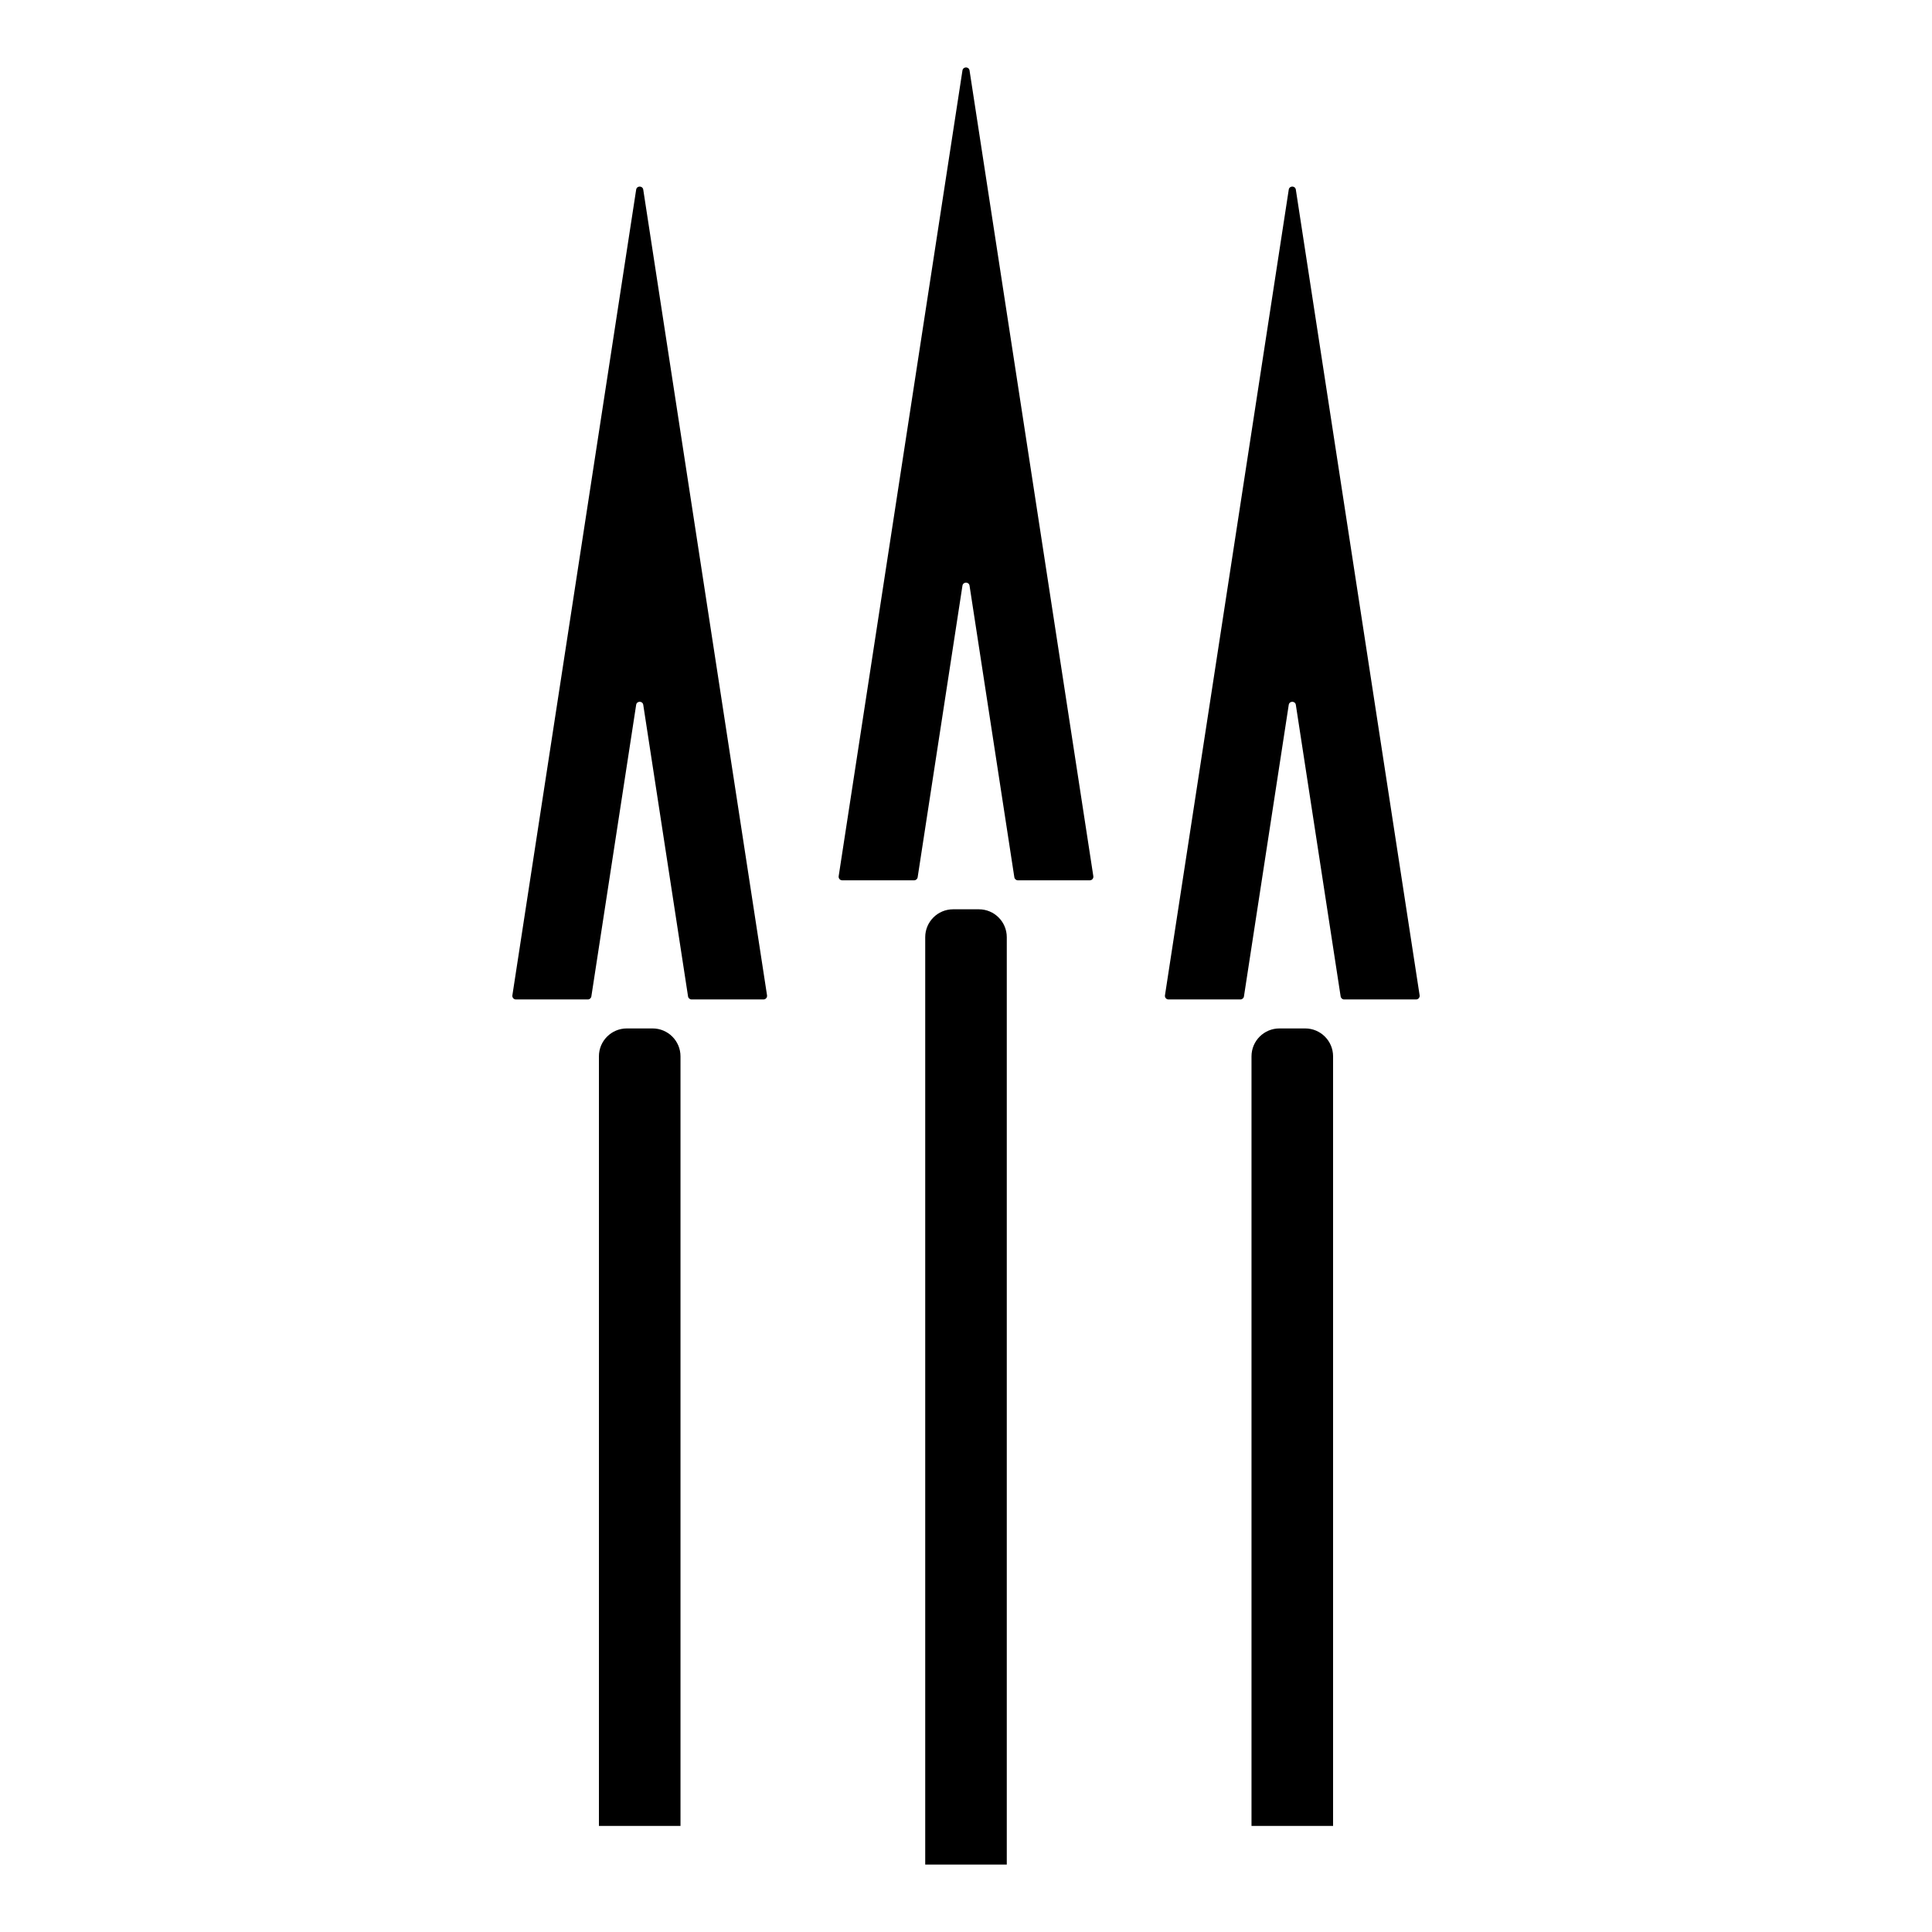
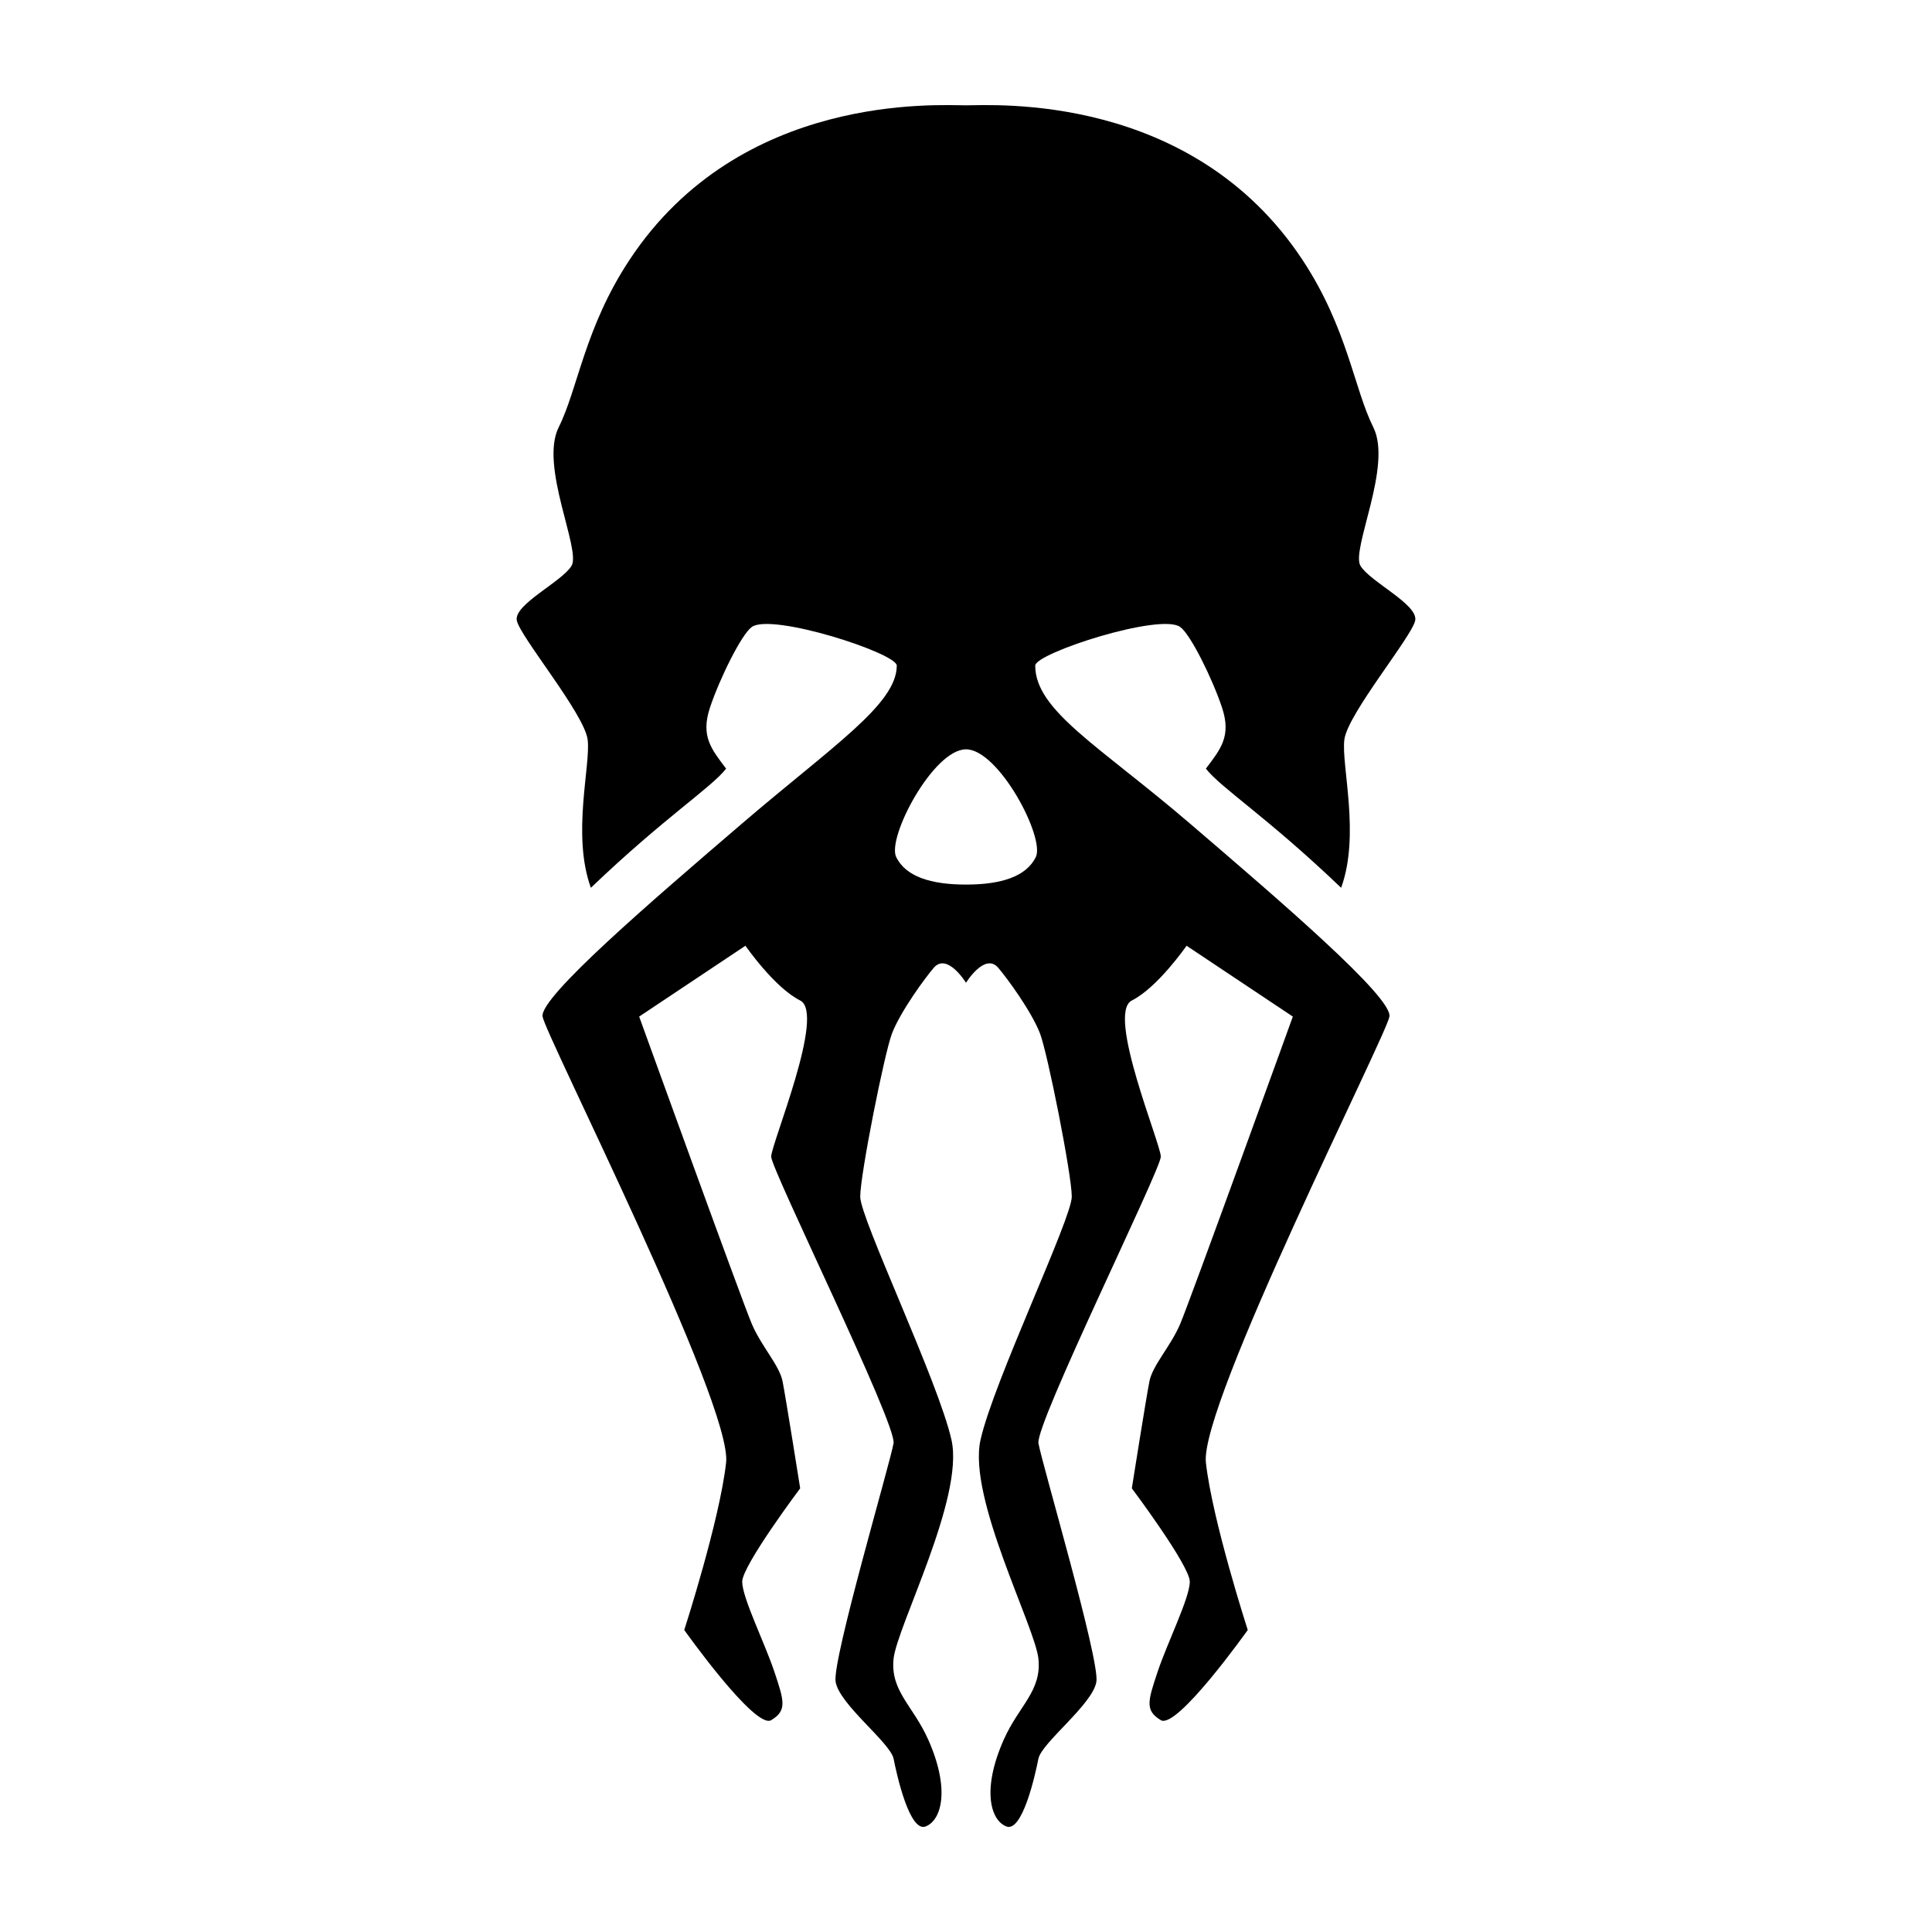
<svg xmlns="http://www.w3.org/2000/svg" version="1.1" width="300pt" height="300pt" viewBox="0 0 300 300">
  <g enable-background="new">
-     <clipPath id="cp15">
+     <clipPath id="cp7">
      <path transform="matrix(1,0,0,-1,0,300)" d="M 0 300 L 300 300 L 300 0 L 0 0 Z " />
    </clipPath>
-     <g clip-path="url(#cp15)">
-       <path transform="matrix(1,0,0,-1,156.333,289.5287)" d="M 0 0 L -12.666 0 L -12.666 144 C -12.666 146.394 -10.727 148.334 -8.333 148.334 L -4.333 148.334 C -1.939 148.334 0 146.394 0 144 Z " fill="currentColor" />
-       <path transform="matrix(1,0,0,-1,150.5508,90.9438)" d="M 0 0 L 6.956 -45.279 C 6.998 -45.551 7.231 -45.752 7.507 -45.752 L 18.671 -45.752 C 19.012 -45.752 19.272 -45.447 19.221 -45.11 L 0 80 C -.097 80.63 -1.004 80.63 -1.102 80 L -20.322 -45.11 C -20.374 -45.447 -20.113 -45.752 -19.772 -45.752 L -8.607 -45.752 C -8.333 -45.752 -8.1 -45.551 -8.058 -45.279 L -1.102 0 C -1.004 .63 -.097 .63 0 0 " fill="currentColor" />
-       <path transform="matrix(1,0,0,-1,105.667,283.5287)" d="M 0 0 L -12.667 0 L -12.667 119.5 C -12.667 121.894 -10.727 123.834 -8.334 123.834 L -4.334 123.834 C -1.94 123.834 0 121.894 0 119.5 Z " fill="currentColor" />
-       <path transform="matrix(1,0,0,-1,99.8838,109.4438)" d="M 0 0 L 6.956 -45.279 C 6.998 -45.551 7.231 -45.752 7.507 -45.752 L 18.671 -45.752 C 19.012 -45.752 19.272 -45.447 19.221 -45.11 L 0 80 C -.097 80.63 -1.004 80.63 -1.101 80 L -20.322 -45.11 C -20.374 -45.447 -20.113 -45.752 -19.771 -45.752 L -8.607 -45.752 C -8.333 -45.752 -8.099 -45.551 -8.058 -45.279 L -1.101 0 C -1.004 .63 -.097 .63 0 0 " fill="currentColor" />
-       <path transform="matrix(1,0,0,-1,207,283.5287)" d="M 0 0 L -12.667 0 L -12.667 119.5 C -12.667 121.894 -10.727 123.834 -8.333 123.834 L -4.333 123.834 C -1.94 123.834 0 121.894 0 119.5 Z " fill="currentColor" />
-       <path transform="matrix(1,0,0,-1,201.2168,109.4438)" d="M 0 0 L 6.957 -45.279 C 6.998 -45.551 7.232 -45.752 7.507 -45.752 L 18.671 -45.752 C 19.013 -45.752 19.273 -45.447 19.222 -45.11 L 0 80 C -.097 80.63 -1.004 80.63 -1.101 80 L -20.321 -45.11 C -20.373 -45.447 -20.112 -45.752 -19.771 -45.752 L -8.607 -45.752 C -8.332 -45.752 -8.099 -45.551 -8.057 -45.279 L -1.101 0 C -1.004 .63 -.097 .63 0 0 " fill="currentColor" />
+     <g clip-path="url(#cp7)">
+       <path transform="matrix(1,0,0,-1,160.833,133.1055)" d="M 0 0 C -1.5 -3 -5.333 -4.25 -10.833 -4.25 C -16.333 -4.25 -20.166 -3 -21.666 0 C -23.166 3 -15.916 16.75 -10.833 16.75 C -5.75 16.75 1.5 3 0 0 M 58.917 36.75 C 59.417 39.25 51.917 42.75 50.417 45.25 C 48.917 47.75 55.417 60.75 52.417 66.75 C 49.417 72.75 48.393 82.187 41.417 92.75 C 24.217 118.796 -6.583 116.75 -10.833 116.75 C -15.083 116.75 -45.883 118.796 -63.083 92.75 C -70.06 82.187 -71.083 72.75 -74.083 66.75 C -77.083 60.75 -70.583 47.75 -72.083 45.25 C -73.583 42.75 -81.083 39.25 -80.583 36.75 C -80.083 34.25 -70.083 22.25 -69.583 18.25 C -69.083 14.25 -72.083 3.5 -69.083 -4.75 C -57.583 6.25 -50.42 10.753 -48.083 13.75 C -50.333 16.75 -52.083 18.75 -50.583 23.25 C -49.083 27.75 -45.689 34.613 -44.095 35.75 C -40.985 37.967 -21.583 31.683 -21.583 29.75 C -21.583 23.75 -31.583 17.25 -45.583 5.25 C -59.583 -6.75 -77.083 -21.75 -76.583 -24.75 C -76.083 -27.75 -47.083 -85 -48.083 -94 C -49.083 -103 -54.583 -120 -54.583 -120 C -54.583 -120 -43.583 -135.5 -41.083 -134 C -38.583 -132.5 -39.083 -131 -40.583 -126.5 C -42.083 -122 -45.583 -115 -45.583 -112.5 C -45.583 -110 -36.583 -98 -36.583 -98 C -36.583 -98 -38.819 -83.873 -39.319 -81.373 C -39.819 -78.873 -42.583 -76 -44.083 -72.5 C -45.583 -69 -61.583 -24.75 -61.583 -24.75 L -45.083 -13.75 C -45.083 -13.75 -40.583 -20.25 -36.583 -22.25 C -32.583 -24.25 -41.083 -44.5 -41.083 -46.5 C -41.083 -48.5 -21.583 -88 -22.083 -91 C -22.583 -94 -31.583 -124.5 -31.083 -128 C -30.583 -131.5 -22.564 -137.5 -22.073 -140 C -21.583 -142.5 -19.583 -151.5 -17.083 -150.5 C -14.583 -149.5 -13.295 -144.654 -16.709 -137 C -19.058 -131.733 -22.583 -129.5 -22.083 -124.5 C -21.583 -119.5 -11.083 -99.5 -13.083 -90.5 C -15.083 -81.5 -27.258 -56.115 -27.258 -52.713 C -27.258 -49.311 -23.49 -30.346 -22.308 -27.325 C -20.958 -23.877 -17.179 -18.728 -15.833 -17.167 C -13.75 -14.75 -10.833 -19.5 -10.833 -19.5 C -10.833 -19.5 -7.916 -14.75 -5.833 -17.167 C -4.487 -18.728 -.708 -23.877 .642 -27.325 C 1.824 -30.346 5.592 -49.311 5.592 -52.713 C 5.592 -56.115 -6.583 -81.5 -8.583 -90.5 C -10.583 -99.5 -.083 -119.5 .417 -124.5 C .917 -129.5 -2.608 -131.733 -4.957 -137 C -8.371 -144.654 -7.083 -149.5 -4.583 -150.5 C -2.083 -151.5 -.083 -142.5 .407 -140 C .898 -137.5 8.917 -131.5 9.417 -128 C 9.917 -124.5 .917 -94 .417 -91 C -.083 -88 19.417 -48.5 19.417 -46.5 C 19.417 -44.5 10.917 -24.25 14.917 -22.25 C 18.917 -20.25 23.417 -13.75 23.417 -13.75 L 39.917 -24.75 C 39.917 -24.75 23.917 -69 22.417 -72.5 C 20.917 -76 18.152 -78.873 17.652 -81.373 C 17.152 -83.873 14.917 -98 14.917 -98 C 14.917 -98 23.917 -110 23.917 -112.5 C 23.917 -115 20.417 -122 18.917 -126.5 C 17.417 -131 16.917 -132.5 19.417 -134 C 21.917 -135.5 32.917 -120 32.917 -120 C 32.917 -120 27.417 -103 26.417 -94 C 25.417 -85 54.417 -27.75 54.917 -24.75 C 55.417 -21.75 37.917 -6.75 23.917 5.25 C 9.917 17.25 -.083 22.75 -.083 29.75 C -.083 31.683 19.319 37.967 22.429 35.75 C 24.023 34.613 27.417 27.75 28.917 23.25 C 30.417 18.75 28.667 16.75 26.417 13.75 C 28.754 10.753 35.917 6.25 47.417 -4.75 C 50.417 3.5 47.417 14.25 47.917 18.25 C 48.417 22.25 58.417 34.25 58.917 36.75 " fill="currentColor" />
    </g>
  </g>
</svg>
